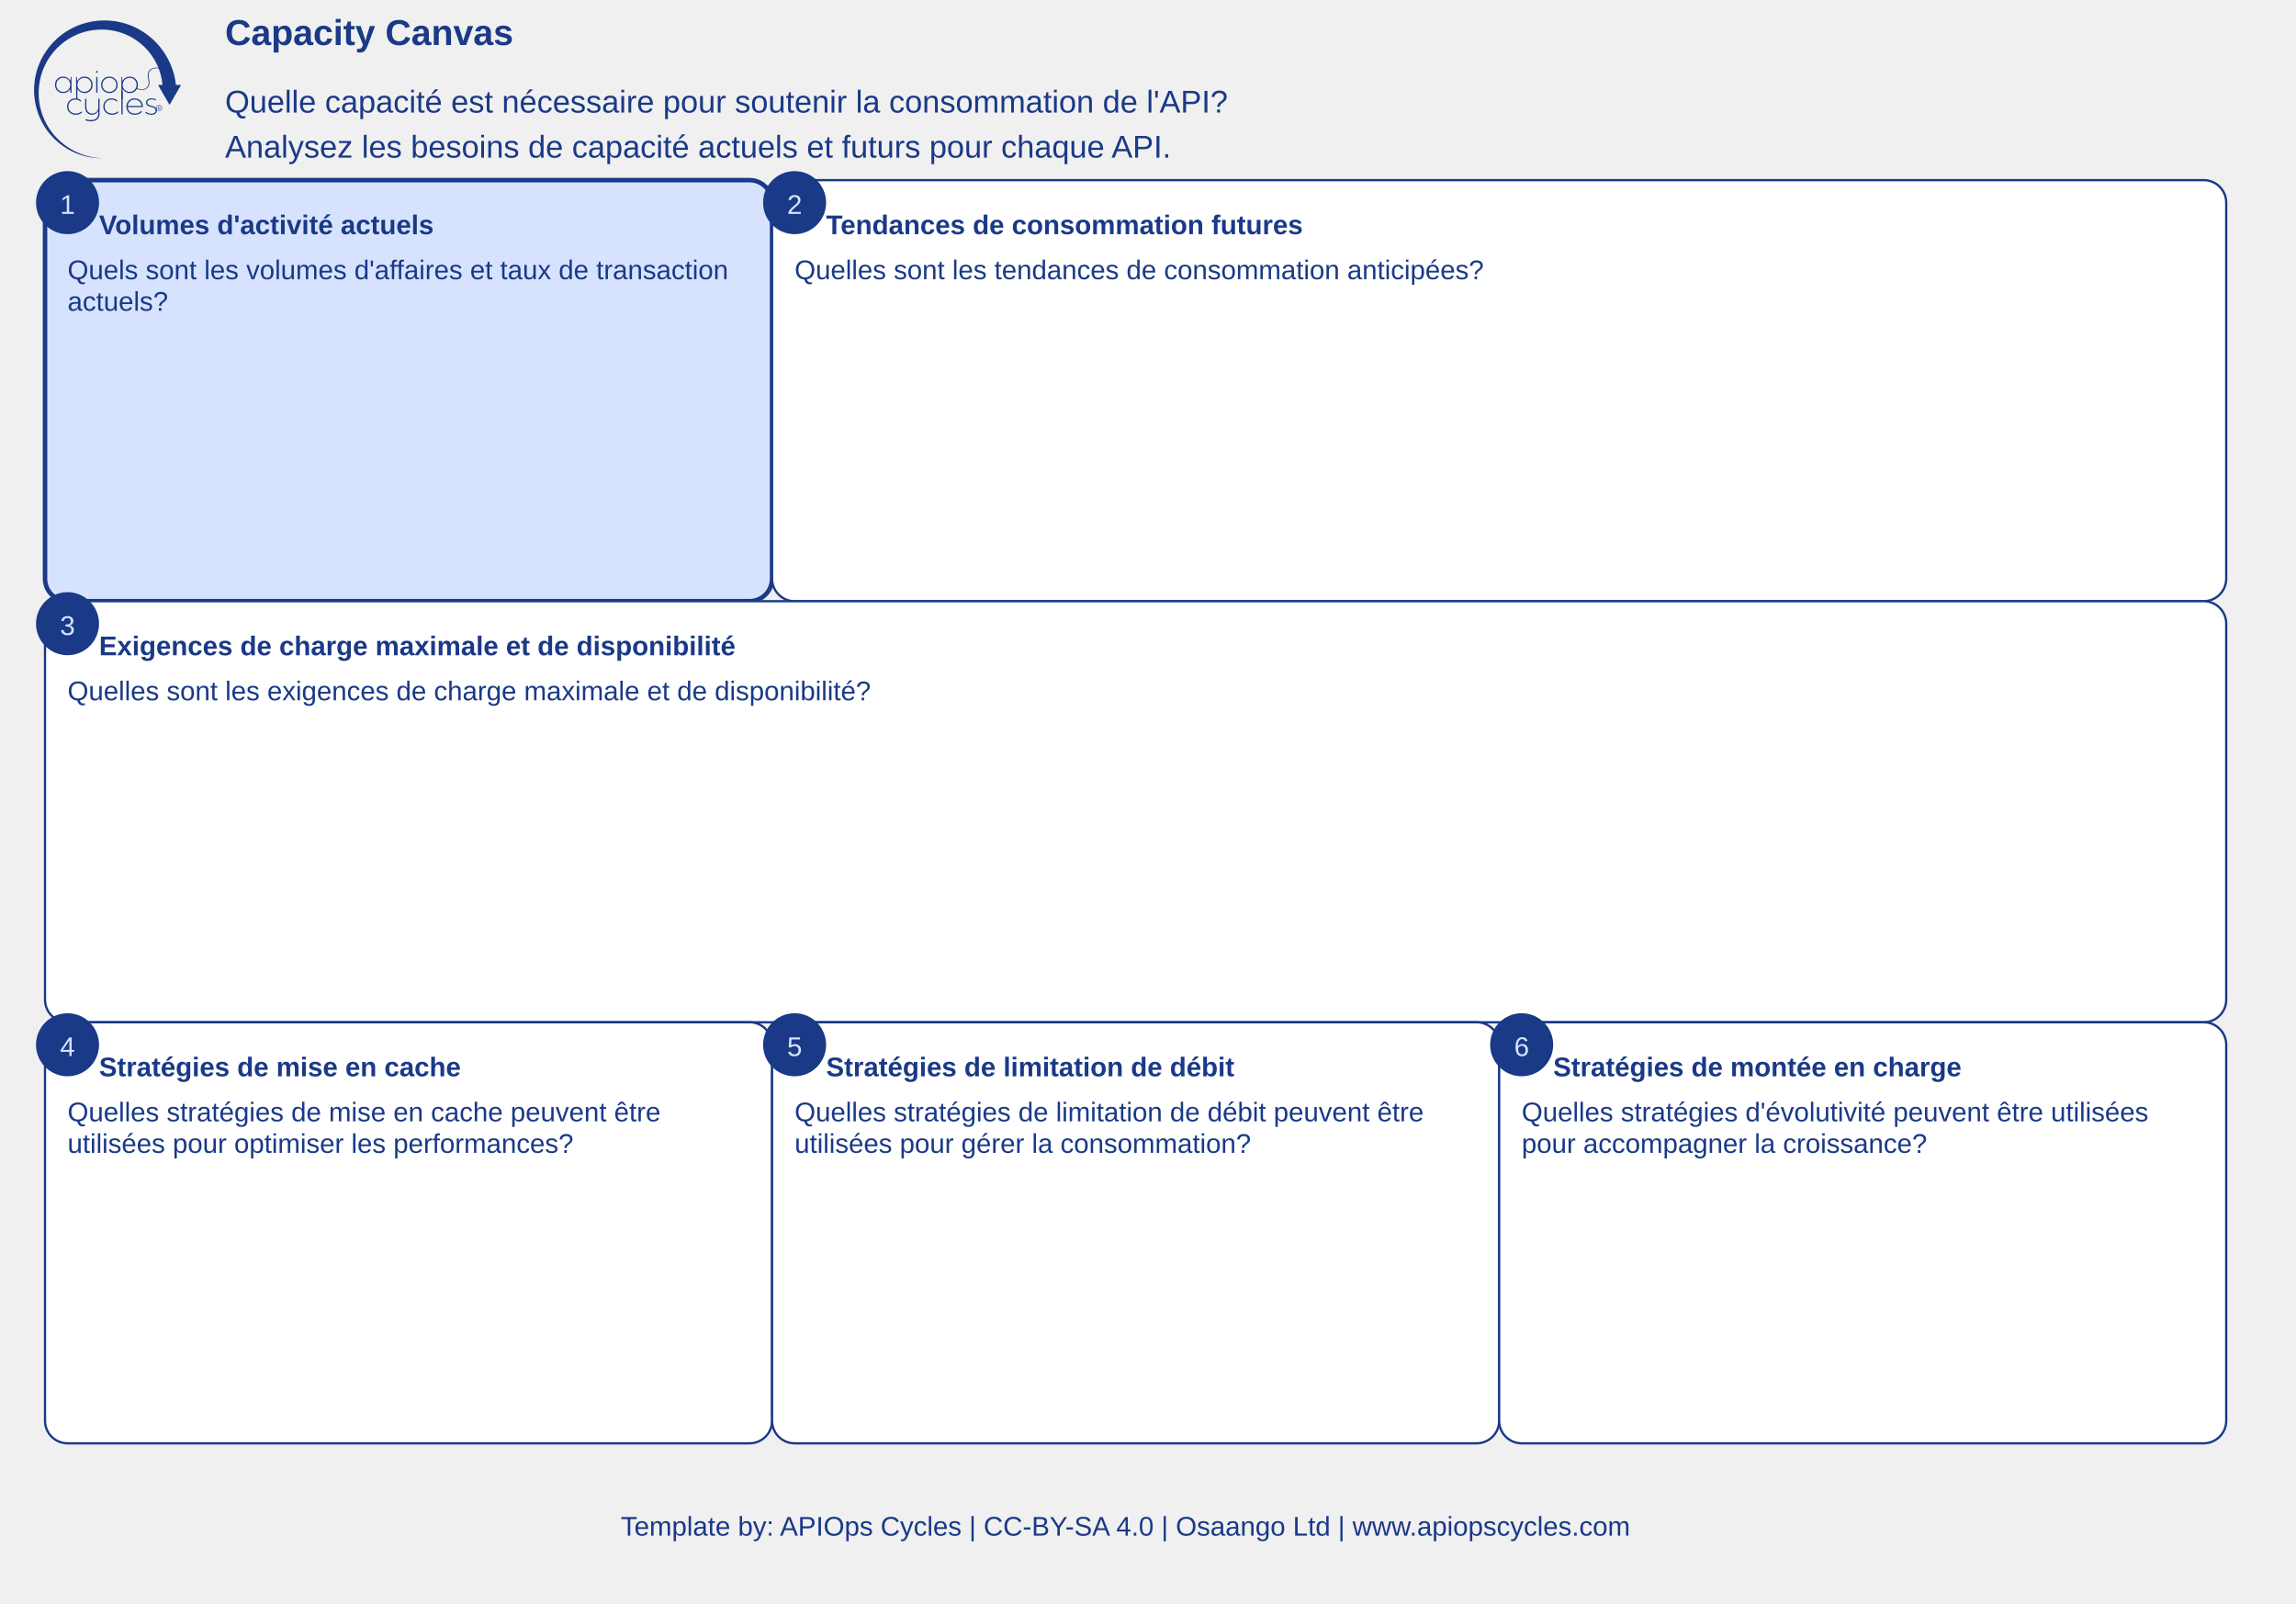
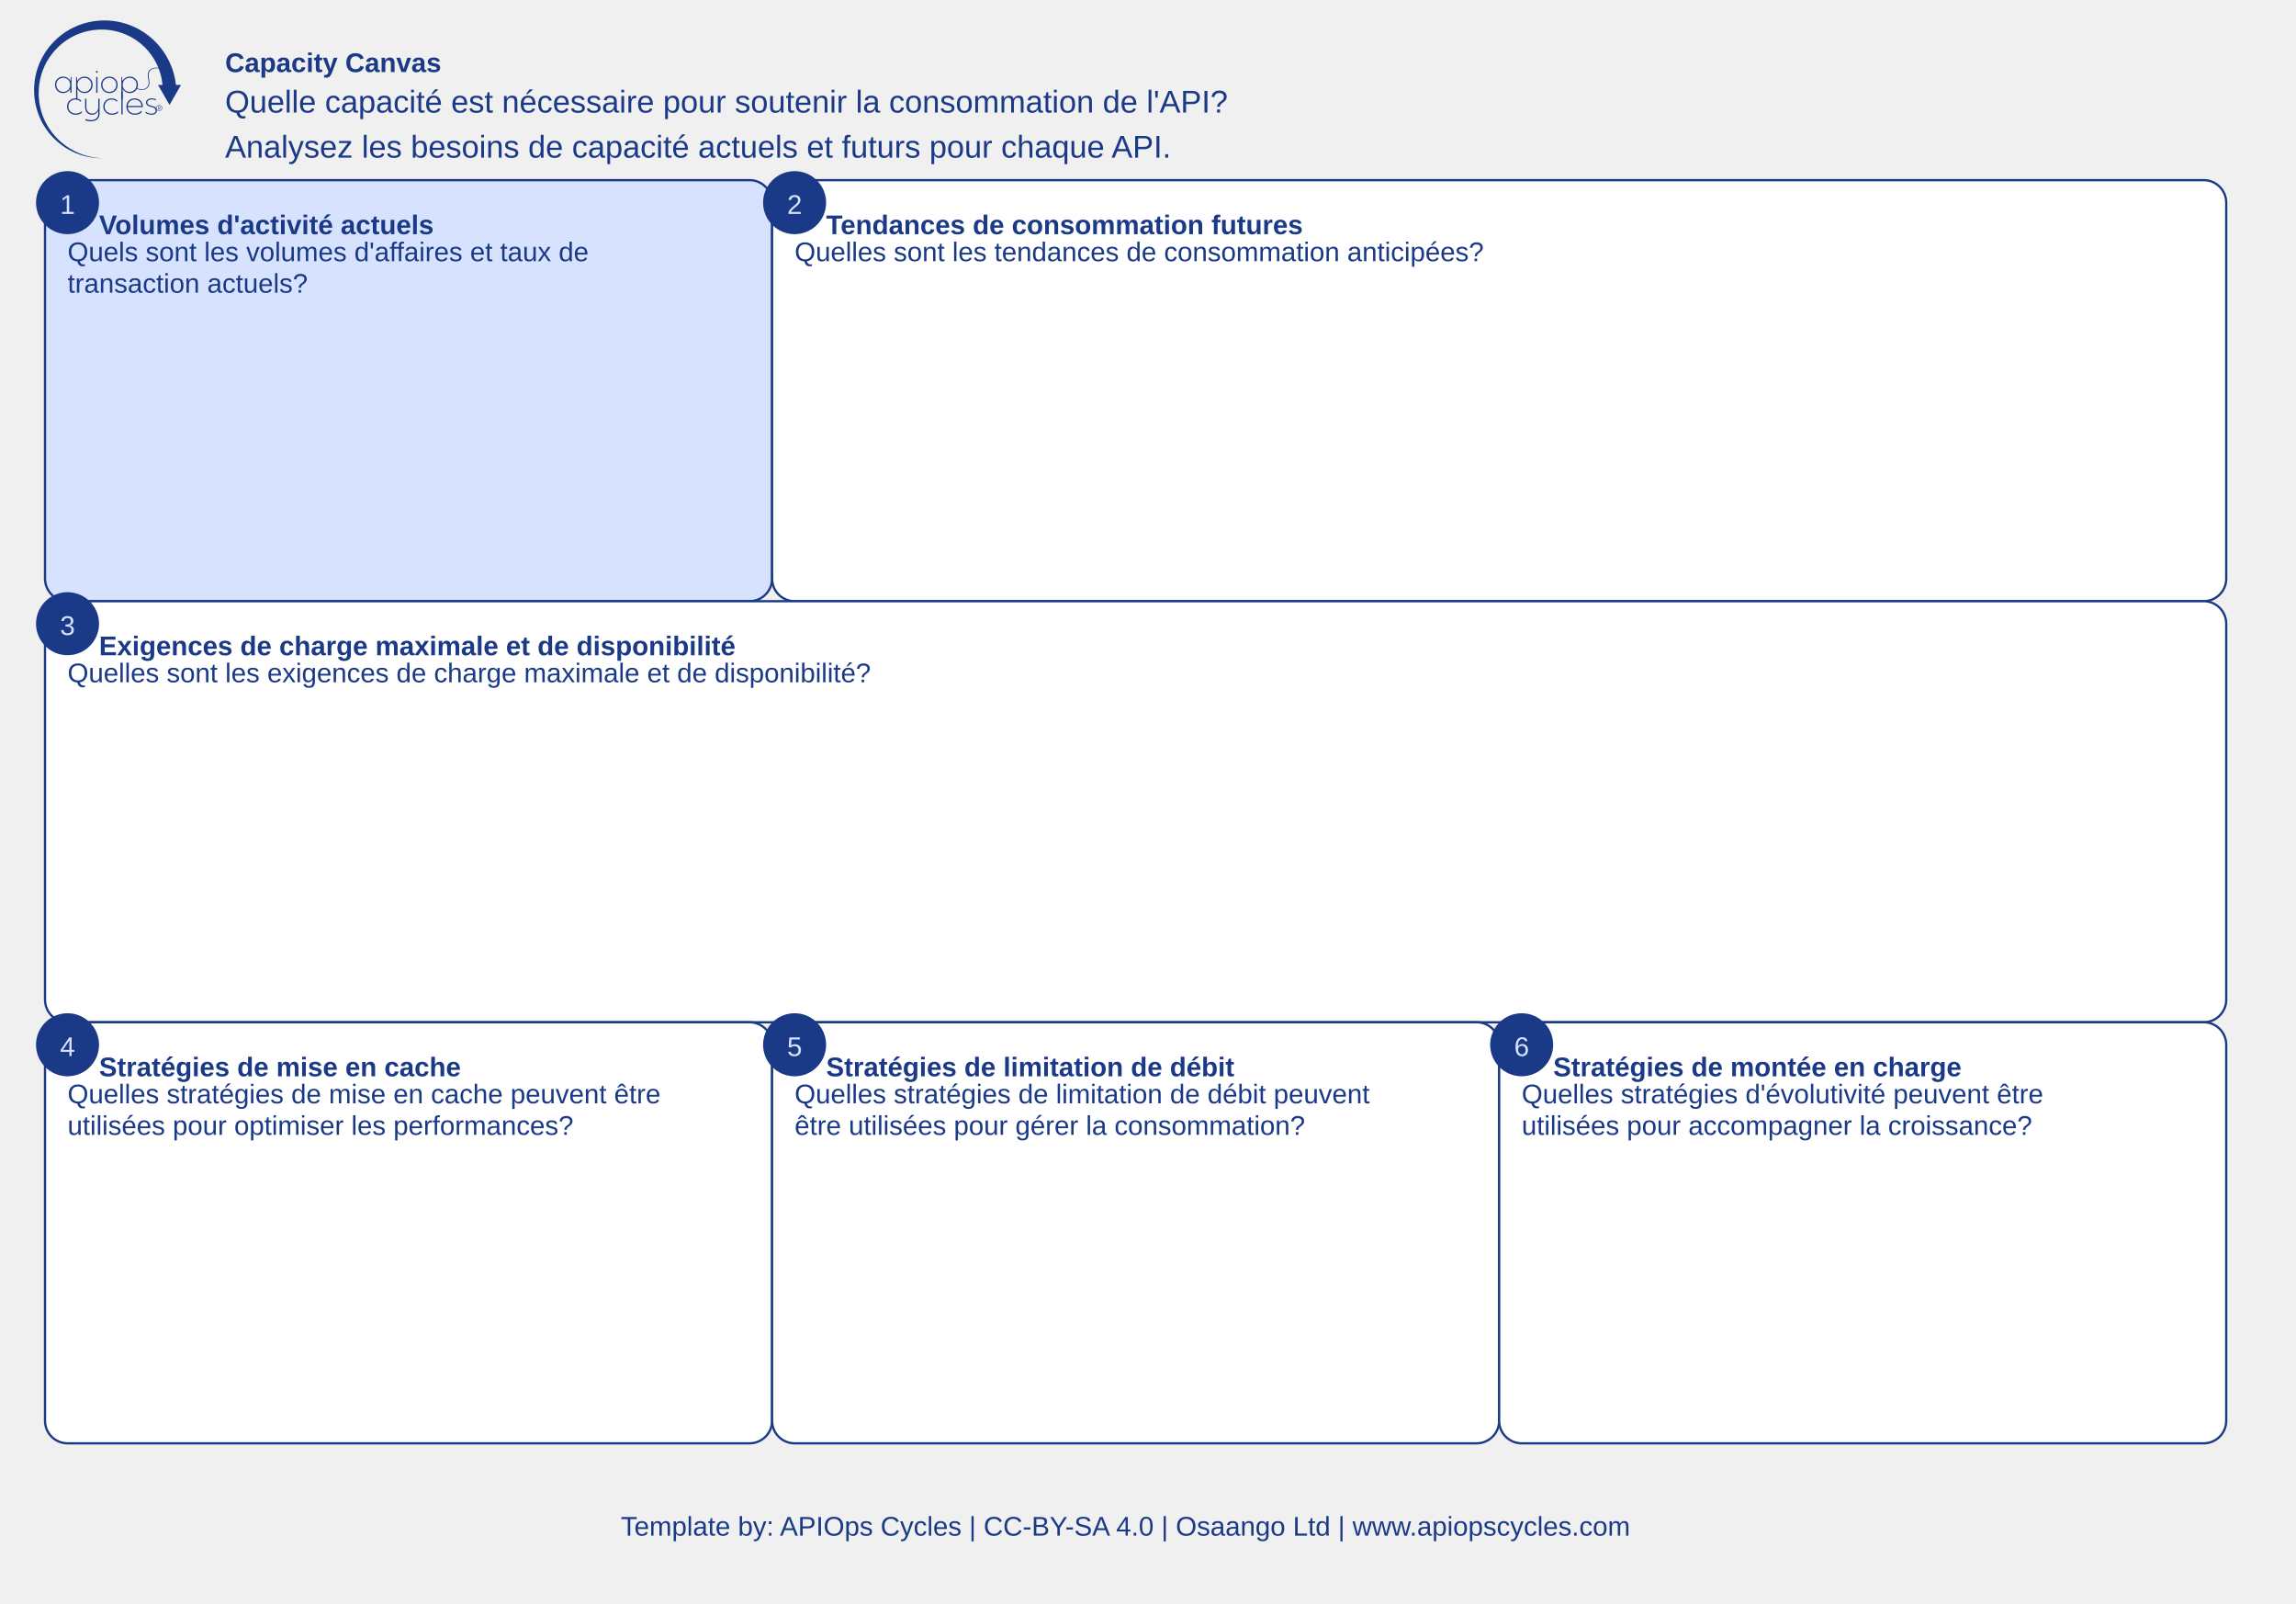
- <svg xmlns="http://www.w3.org/2000/svg" width="1020" height="712" style="background-color: rgb(245, 245, 255);">
-   <text x="100" y="20" text-anchor="start" font-family="Arial, sans-serif" font-size="16px" font-weight="bold" fill="#1a3987">Capacity Canvas</text>
-   <text x="100" y="50" text-anchor="start" font-family="Arial, sans-serif" font-size="14px" fill="#1a3987">Quelle capacité est nécessaire pour soutenir la consommation de l'API?</text>
-   <text x="100" y="70" text-anchor="start" font-family="Arial, sans-serif" font-size="14px" fill="#1a3987">Analysez les besoins de capacité actuels et futurs pour chaque API.</text>
-   <text x="500" y="682" text-anchor="middle" font-family="Arial, sans-serif" font-size="12" fill="#1a3987">Template by: APIOps Cycles | CC-BY-SA 4.0 | Osaango Ltd | <a href="http://www.apiopscycles.com" target="_blank">www.apiopscycles.com</a>
-   </text>
-   <rect x="20" y="80" width="323" height="187" fill="#ffffff" stroke="#1a3987" rx="10" ry="10" stroke-width="1" />
-   <rect x="20" y="80" width="323" height="187" fill="#d7e3fe" stroke="#1a3987" rx="10" ry="10" stroke-width="2" />
-   <circle cx="30" cy="90" r="14" fill="#1a3987" />
-   <text x="30" y="95" text-anchor="middle" font-family="Arial, sans-serif" font-size="12px" fill="#d7e3fe">1</text>
-   <text x="44" y="104" font-family="Arial, sans-serif" font-size="12px" font-weight="bold" fill="#1a3987">Volumes d'activité actuels</text>
-   <g />
-   <text x="30" y="124" font-family="Arial, sans-serif" font-size="12px" fill="#1a3987">Quels sont les volumes d'affaires et taux de transaction </text>
-   <text x="30" y="138" font-family="Arial, sans-serif" font-size="12px" fill="#1a3987">actuels? </text>
-   <rect x="343" y="80" width="646" height="187" fill="#ffffff" stroke="#1a3987" rx="10" ry="10" stroke-width="1" />
-   <circle cx="353" cy="90" r="14" fill="#1a3987" />
-   <text x="353" y="95" text-anchor="middle" font-family="Arial, sans-serif" font-size="12px" fill="#d7e3fe">2</text>
-   <text x="367" y="104" font-family="Arial, sans-serif" font-size="12px" font-weight="bold" fill="#1a3987">Tendances de consommation futures</text>
-   <g />
-   <text x="353" y="124" font-family="Arial, sans-serif" font-size="12px" fill="#1a3987">Quelles sont les tendances de consommation anticipées? </text>
-   <rect x="20" y="267" width="969" height="187" fill="#ffffff" stroke="#1a3987" rx="10" ry="10" stroke-width="1" />
-   <circle cx="30" cy="277" r="14" fill="#1a3987" />
-   <text x="30" y="282" text-anchor="middle" font-family="Arial, sans-serif" font-size="12px" fill="#d7e3fe">3</text>
-   <text x="44" y="291" font-family="Arial, sans-serif" font-size="12px" font-weight="bold" fill="#1a3987">Exigences de charge maximale et de disponibilité</text>
-   <g />
-   <text x="30" y="311" font-family="Arial, sans-serif" font-size="12px" fill="#1a3987">Quelles sont les exigences de charge maximale et de disponibilité? </text>
-   <rect x="20" y="454" width="323" height="187" fill="#ffffff" stroke="#1a3987" rx="10" ry="10" stroke-width="1" />
-   <circle cx="30" cy="464" r="14" fill="#1a3987" />
-   <text x="30" y="469" text-anchor="middle" font-family="Arial, sans-serif" font-size="12px" fill="#d7e3fe">4</text>
-   <text x="44" y="478" font-family="Arial, sans-serif" font-size="12px" font-weight="bold" fill="#1a3987">Stratégies de mise en cache</text>
-   <g />
-   <text x="30" y="498" font-family="Arial, sans-serif" font-size="12px" fill="#1a3987">Quelles stratégies de mise en cache peuvent être </text>
-   <text x="30" y="512" font-family="Arial, sans-serif" font-size="12px" fill="#1a3987">utilisées pour optimiser les performances? </text>
-   <rect x="343" y="454" width="323" height="187" fill="#ffffff" stroke="#1a3987" rx="10" ry="10" stroke-width="1" />
-   <circle cx="353" cy="464" r="14" fill="#1a3987" />
-   <text x="353" y="469" text-anchor="middle" font-family="Arial, sans-serif" font-size="12px" fill="#d7e3fe">5</text>
-   <text x="367" y="478" font-family="Arial, sans-serif" font-size="12px" font-weight="bold" fill="#1a3987">Stratégies de limitation de débit</text>
-   <g />
-   <text x="353" y="498" font-family="Arial, sans-serif" font-size="12px" fill="#1a3987">Quelles stratégies de limitation de débit peuvent être </text>
-   <text x="353" y="512" font-family="Arial, sans-serif" font-size="12px" fill="#1a3987">utilisées pour gérer la consommation? </text>
-   <rect x="666" y="454" width="323" height="187" fill="#ffffff" stroke="#1a3987" rx="10" ry="10" stroke-width="1" />
-   <circle cx="676" cy="464" r="14" fill="#1a3987" />
-   <text x="676" y="469" text-anchor="middle" font-family="Arial, sans-serif" font-size="12px" fill="#d7e3fe">6</text>
-   <text x="690" y="478" font-family="Arial, sans-serif" font-size="12px" font-weight="bold" fill="#1a3987">Stratégies de montée en charge</text>
-   <g />
-   <text x="676" y="498" font-family="Arial, sans-serif" font-size="12px" fill="#1a3987">Quelles stratégies d'évolutivité peuvent être utilisées </text>
-   <text x="676" y="512" font-family="Arial, sans-serif" font-size="12px" fill="#1a3987">pour accompagner la croissance? </text>
+ <svg xmlns="http://www.w3.org/2000/svg" width="1020" height="712" font-family="Arial, sans-serif" font-size="12" style="background-color: #f5f5ff">
  <defs>
    <filter id="shadow">
      <feDropShadow dx="3" dy="3" stdDeviation="2" flood-color="rgba(0, 0, 0, 0.2)" />
    </filter>
  </defs>
-   <g transform="translate(10, 5) scale(0.1, 0.1)">
+   <g transform="translate(10, 5) scale(0.1,0.1)">
    <svg width="756" zoomAndPan="magnify" viewBox="0 0 567 567" height="756" preserveAspectRatio="xMidYMid meet" version="1.0" id="svg47">
      <defs id="defs5">
        <g id="g1" />
        <clipPath id="ecfbc6fc50">
          <path d="M 0.5 0 L 566.5 0 L 566.5 566 L 0.5 566 Z M 0.5 0 " clip-rule="nonzero" id="path1" />
        </clipPath>
        <clipPath id="4ee1efe14e">
          <path d="M 38 30 L 528.191 30 L 528.191 490 L 38 490 Z M 38 30 " clip-rule="nonzero" id="path2" />
        </clipPath>
        <clipPath id="631ef147b9">
          <path d="M 380 187 L 464 187 L 464 283 L 380 283 Z M 380 187 " clip-rule="nonzero" id="path3" />
        </clipPath>
        <clipPath id="dc9e064c61">
          <path d="M 463.609 187.988 L 458.23 287.418 L 379.734 283.168 L 385.113 183.742 Z M 463.609 187.988 " clip-rule="nonzero" id="path4" />
        </clipPath>
        <clipPath id="06f743e2a4">
          <path d="M 379.477 282.957 L 384.855 183.527 L 463.352 187.773 L 457.973 287.203 Z M 379.477 282.957 " clip-rule="nonzero" id="path5" />
        </clipPath>
      </defs>
      <g clip-path="url(#4ee1efe14e)" id="g8" style="fill:#1a3987;fill-opacity:1">
        <path fill="#ffffff" d="M 116.617 434.637 C 158.09 470.828 212.988 490.789 267.996 489.473 C 191.457 488.059 119.762 445.711 81.969 379.109 C 39.125 305.152 45.559 208.793 98.371 141.828 C 178.516 39.051 332.074 32.734 418.133 131.543 C 443.988 161.492 460.848 199.008 465.605 238.27 C 465.902 240.664 466.145 243.062 466.34 245.465 L 451.488 245.465 L 489.855 311.918 L 528.223 245.465 L 511.156 245.465 C 510.668 240.906 510.059 236.363 509.301 231.844 C 499.641 173.074 467.293 118.582 420.492 81.809 C 314.559 -1.688 159.801 18.852 81.219 129.086 C 13.043 224.371 27.914 357.969 116.617 434.637 " fill-opacity="1" fill-rule="nonzero" id="path8" style="fill:#1a3987;fill-opacity:1" />
      </g>
      <g fill="#ffffff" fill-opacity="1" id="g11" style="fill:#1a3987;fill-opacity:1">
        <g transform="translate(143.5886, 343.5815)" id="g10" style="fill:#1a3987;fill-opacity:1">
          <g id="g9" style="fill:#1a3987;fill-opacity:1">
            <path d="M 34.234 1.172 C 28.742 1.172 23.773 0.016 19.328 -2.297 C 14.879 -4.617 11.363 -7.844 8.781 -11.969 C 6.195 -16.094 4.906 -20.832 4.906 -26.188 C 4.906 -31.551 6.129 -36.273 8.578 -40.359 C 11.035 -44.453 14.32 -47.66 18.438 -49.984 C 22.562 -52.305 27.176 -53.469 32.281 -53.469 C 36.207 -53.469 39.938 -52.781 43.469 -51.406 C 47 -50.031 49.973 -47.938 52.391 -45.125 L 49.547 -42.391 C 47.516 -44.672 45.039 -46.43 42.125 -47.672 C 39.219 -48.922 35.938 -49.547 32.281 -49.547 C 28.031 -49.547 24.141 -48.562 20.609 -46.594 C 17.078 -44.633 14.281 -41.906 12.219 -38.406 C 10.156 -34.906 9.125 -30.832 9.125 -26.188 C 9.125 -21.613 10.234 -17.562 12.453 -14.031 C 14.68 -10.5 17.691 -7.734 21.484 -5.734 C 25.273 -3.742 29.523 -2.75 34.234 -2.75 C 38.098 -2.75 41.629 -3.453 44.828 -4.859 C 48.035 -6.266 51.176 -8.113 54.25 -10.406 L 54.25 -5.594 C 51.438 -3.438 48.363 -1.77 45.031 -0.594 C 41.695 0.582 38.098 1.172 34.234 1.172 Z M 34.234 1.172 " id="path9" style="fill:#1a3987;fill-opacity:1" />
          </g>
        </g>
      </g>
      <g fill="#ffffff" fill-opacity="1" id="g14" style="fill:#1a3987;fill-opacity:1">
        <g transform="translate(200.9774, 343.5815)" id="g13" style="fill:#1a3987;fill-opacity:1">
          <g id="g12" style="fill:#1a3987;fill-opacity:1">
            <path d="M 26.688 23.156 C 24.988 23.156 23.039 22.988 20.844 22.656 C 18.656 22.332 16.461 21.91 14.266 21.391 C 12.078 20.867 10.102 20.312 8.344 19.719 L 9.422 15.594 C 11.973 16.582 14.848 17.398 18.047 18.047 C 21.254 18.703 24.164 19.031 26.781 19.031 C 31.289 19.031 35.41 18.312 39.141 16.875 C 42.867 15.438 45.859 13.113 48.109 9.906 C 50.367 6.707 51.5 2.52 51.5 -2.656 L 51.5 -11.281 L 51.016 -11.281 C 49.055 -7.488 46.273 -4.461 42.672 -2.203 C 39.078 0.047 35.086 1.172 30.703 1.172 C 26.191 1.172 22.203 0.16 18.734 -1.859 C 15.273 -3.891 12.562 -6.77 10.594 -10.5 C 8.633 -14.227 7.656 -18.645 7.656 -23.75 L 7.656 -52.391 L 11.875 -52.391 L 11.875 -23.844 C 11.875 -19.52 12.723 -15.789 14.422 -12.656 C 16.117 -9.52 18.473 -7.098 21.484 -5.391 C 24.492 -3.691 27.895 -2.844 31.688 -2.844 C 35.352 -2.844 38.688 -3.738 41.688 -5.531 C 44.695 -7.332 47.082 -9.801 48.844 -12.938 C 50.613 -16.082 51.5 -19.719 51.5 -23.844 L 51.5 -52.391 L 55.719 -52.391 L 55.719 -2.656 C 55.719 3.301 54.395 8.191 51.75 12.016 C 49.102 15.848 45.586 18.66 41.203 20.453 C 36.816 22.254 31.977 23.156 26.688 23.156 Z M 26.688 23.156 " id="path11" style="fill:#1a3987;fill-opacity:1" />
          </g>
        </g>
      </g>
      <g fill="#ffffff" fill-opacity="1" id="g17" style="fill:#1a3987;fill-opacity:1">
        <g transform="translate(264.3502, 343.5815)" id="g16" style="fill:#1a3987;fill-opacity:1">
          <g id="g15" style="fill:#1a3987;fill-opacity:1">
            <path d="M 34.234 1.172 C 28.742 1.172 23.773 0.016 19.328 -2.297 C 14.879 -4.617 11.363 -7.844 8.781 -11.969 C 6.195 -16.094 4.906 -20.832 4.906 -26.188 C 4.906 -31.551 6.129 -36.273 8.578 -40.359 C 11.035 -44.453 14.32 -47.66 18.438 -49.984 C 22.562 -52.305 27.176 -53.469 32.281 -53.469 C 36.207 -53.469 39.938 -52.781 43.469 -51.406 C 47 -50.031 49.973 -47.938 52.391 -45.125 L 49.547 -42.391 C 47.516 -44.672 45.039 -46.43 42.125 -47.672 C 39.219 -48.922 35.938 -49.547 32.281 -49.547 C 28.031 -49.547 24.141 -48.562 20.609 -46.594 C 17.078 -44.633 14.281 -41.906 12.219 -38.406 C 10.156 -34.906 9.125 -30.832 9.125 -26.188 C 9.125 -21.613 10.234 -17.562 12.453 -14.031 C 14.68 -10.5 17.691 -7.734 21.484 -5.734 C 25.273 -3.742 29.523 -2.75 34.234 -2.75 C 38.098 -2.75 41.629 -3.453 44.828 -4.859 C 48.035 -6.266 51.176 -8.113 54.25 -10.406 L 54.25 -5.594 C 51.438 -3.438 48.363 -1.77 45.031 -0.594 C 41.695 0.582 38.098 1.172 34.234 1.172 Z M 34.234 1.172 " id="path14" style="fill:#1a3987;fill-opacity:1" />
          </g>
        </g>
      </g>
      <g fill="#ffffff" fill-opacity="1" id="g20" style="fill:#1a3987;fill-opacity:1">
        <g transform="translate(321.739, 343.5815)" id="g19" style="fill:#1a3987;fill-opacity:1">
          <g id="g18" style="fill:#1a3987;fill-opacity:1">
            <path d="M 7.656 0 L 7.656 -76.422 L 11.875 -76.422 L 11.875 0 Z M 7.656 0 " id="path17" style="fill:#1a3987;fill-opacity:1" />
          </g>
        </g>
      </g>
      <g fill="#ffffff" fill-opacity="1" id="g23" style="fill:#1a3987;fill-opacity:1">
        <g transform="translate(341.261, 343.5815)" id="g22" style="fill:#1a3987;fill-opacity:1">
          <g id="g21" style="fill:#1a3987;fill-opacity:1">
            <path d="M 33.266 1.172 C 27.566 1.172 22.594 0.016 18.344 -2.297 C 14.094 -4.617 10.789 -7.844 8.438 -11.969 C 6.082 -16.094 4.906 -20.832 4.906 -26.188 C 4.906 -31.551 6.129 -36.273 8.578 -40.359 C 11.035 -44.453 14.32 -47.66 18.438 -49.984 C 22.562 -52.305 27.176 -53.469 32.281 -53.469 C 37.383 -53.469 42.008 -52.305 46.156 -49.984 C 50.312 -47.66 53.598 -44.453 56.016 -40.359 C 58.441 -36.273 59.656 -31.551 59.656 -26.188 L 59.656 -24.328 L 9.219 -24.328 C 9.477 -20.078 10.641 -16.316 12.703 -13.047 C 14.766 -9.773 17.547 -7.238 21.047 -5.438 C 24.547 -3.645 28.617 -2.75 33.266 -2.75 C 37.316 -2.75 41.172 -3.5 44.828 -5 C 48.492 -6.508 51.602 -8.766 54.156 -11.766 L 56.906 -8.531 C 53.895 -5.133 50.328 -2.664 46.203 -1.125 C 42.086 0.406 37.773 1.172 33.266 1.172 Z M 9.219 -28.156 L 55.328 -28.156 C 55.066 -32.406 53.875 -36.133 51.75 -39.344 C 49.625 -42.551 46.875 -45.051 43.5 -46.844 C 40.133 -48.645 36.395 -49.547 32.281 -49.547 C 28.219 -49.547 24.504 -48.645 21.141 -46.844 C 17.773 -45.051 15.031 -42.551 12.906 -39.344 C 10.781 -36.133 9.551 -32.406 9.219 -28.156 Z M 9.219 -28.156 " id="path20" style="fill:#1a3987;fill-opacity:1" />
          </g>
        </g>
      </g>
      <g fill="#ffffff" fill-opacity="1" id="g26" style="fill:#1a3987;fill-opacity:1">
        <g transform="translate(405.8111, 343.5815)" id="g25" style="fill:#1a3987;fill-opacity:1">
          <g id="g24" style="fill:#1a3987;fill-opacity:1">
            <path d="M 24.328 1.172 C 20.211 1.172 16.367 0.52 12.797 -0.781 C 9.234 -2.094 6.145 -3.695 3.531 -5.594 L 5.203 -9.031 C 7.492 -7.195 10.27 -5.641 13.531 -4.359 C 16.801 -3.086 20.336 -2.453 24.141 -2.453 C 28.316 -2.453 31.613 -3.383 34.031 -5.25 C 36.457 -7.113 37.672 -9.516 37.672 -12.453 C 37.672 -15.535 36.656 -18.07 34.625 -20.062 C 32.602 -22.062 28.711 -23.648 22.953 -24.828 C 16.68 -26.129 12.234 -28.07 9.609 -30.656 C 6.992 -33.238 5.688 -36.426 5.688 -40.219 C 5.688 -42.645 6.453 -44.852 7.984 -46.844 C 9.523 -48.844 11.672 -50.445 14.422 -51.656 C 17.172 -52.863 20.375 -53.469 24.031 -53.469 C 27.102 -53.469 29.832 -53.207 32.219 -52.688 C 34.613 -52.164 36.859 -51.508 38.953 -50.719 L 38.953 -46.797 C 36.984 -47.648 34.77 -48.367 32.312 -48.953 C 29.863 -49.547 27.07 -49.844 23.938 -49.844 C 19.75 -49.844 16.363 -48.895 13.781 -47 C 11.195 -45.102 9.906 -42.844 9.906 -40.219 C 9.906 -38.457 10.312 -36.836 11.125 -35.359 C 11.945 -33.891 13.406 -32.582 15.5 -31.438 C 17.594 -30.301 20.602 -29.305 24.531 -28.453 C 30.938 -27.078 35.43 -25.098 38.016 -22.516 C 40.598 -19.93 41.891 -16.613 41.891 -12.562 C 41.891 -8.633 40.301 -5.363 37.125 -2.75 C 33.957 -0.133 29.691 1.172 24.328 1.172 Z M 24.328 1.172 " id="path23" style="fill:#1a3987;fill-opacity:1" />
          </g>
        </g>
      </g>
      <g fill="#ffffff" fill-opacity="1" id="g29" style="fill:#1a3987;fill-opacity:1">
        <g transform="translate(103.1736,271.3029)" id="g28" style="fill:#1a3987;fill-opacity:1">
          <g id="g27" style="fill:#1a3987;fill-opacity:1">
            <path d="m 31.969,1.188 c -4.98,0 -9.508,-1.164 -13.578,-3.484 -4.062,-2.332 -7.293,-5.566 -9.688,-9.703 -2.398,-4.133 -3.594,-8.891 -3.594,-14.266 0,-5.375 1.195,-10.109 3.594,-14.203 2.395,-4.102 5.625,-7.316 9.688,-9.641 4.07,-2.332 8.598,-3.5 13.578,-3.5 5.188,0 9.875,1.262 14.062,3.781 4.195,2.523 7.414,5.98 9.656,10.375 h 0.578 L 57.844,-52.531 h 2.266 V 0 H 55.875 V -12.297 H 55.281 C 52.988,-8.098 49.789,-4.801 45.688,-2.406 41.594,-0.008 37.02,1.188 31.969,1.188 Z M 32.562,-2.75 c 4.332,0 8.25,-1 11.75,-3 3.508,-2 6.297,-4.77 8.359,-8.312 2.07,-3.539 3.109,-7.609 3.109,-12.203 0,-4.656 -1.039,-8.738 -3.109,-12.25 -2.062,-3.508 -4.852,-6.242 -8.359,-8.203 -3.5,-1.969 -7.418,-2.953 -11.75,-2.953 -4.262,0 -8.148,0.984 -11.656,2.953 -3.512,1.961 -6.32,4.695 -8.422,8.203 -2.094,3.512 -3.141,7.594 -3.141,12.25 0,4.594 1.031,8.664 3.094,12.203 2.07,3.543 4.879,6.312 8.422,8.312 3.539,2 7.441,3 11.703,3 z m 0,0" id="path26" style="fill:#1a3987;fill-opacity:1" />
          </g>
        </g>
      </g>
      <g fill="#ffffff" fill-opacity="1" id="g32" style="fill:#1a3987;fill-opacity:1">
        <g transform="translate(170.9521,271.3029)" id="g31" style="fill:#1a3987;fill-opacity:1">
          <g id="g30" style="fill:#1a3987;fill-opacity:1">
            <path d="M 7.672,21.734 V -52.531 H 9.938 l 1.578,13.078 H 12 c 2.289,-4.395 5.535,-7.852 9.734,-10.375 4.195,-2.52 8.891,-3.781 14.078,-3.781 4.977,0 9.5,1.168 13.562,3.5 4.07,2.324 7.305,5.539 9.703,9.641 2.395,4.094 3.594,8.828 3.594,14.203 0,5.375 -1.199,10.133 -3.594,14.266 C 56.68,-7.863 53.445,-4.629 49.375,-2.297 45.312,0.023 40.789,1.188 35.812,1.188 30.82,1.188 26.258,-0.008 22.125,-2.406 18,-4.801 14.789,-8.066 12.5,-12.203 h -0.594 v 33.938 z M 35.219,-2.75 c 4.258,0 8.145,-1 11.656,-3 3.508,-2 6.297,-4.77 8.359,-8.312 2.07,-3.539 3.109,-7.609 3.109,-12.203 0,-4.656 -1.039,-8.738 -3.109,-12.25 -2.062,-3.508 -4.852,-6.242 -8.359,-8.203 -3.512,-1.969 -7.398,-2.953 -11.656,-2.953 -4.262,0 -8.164,0.984 -11.703,2.953 -3.543,1.961 -6.352,4.695 -8.422,8.203 -2.062,3.512 -3.094,7.594 -3.094,12.25 0,4.594 1.031,8.664 3.094,12.203 2.07,3.543 4.879,6.312 8.422,8.312 3.539,2 7.441,3 11.703,3 z m 0,0" id="path29" style="fill:#1a3987;fill-opacity:1" />
          </g>
        </g>
      </g>
      <g fill="#ffffff" fill-opacity="1" id="g35" style="fill:#1a3987;fill-opacity:1">
        <g transform="translate(238.2387, 271.3029)" id="g34" style="fill:#1a3987;fill-opacity:1">
          <g id="g33" style="fill:#1a3987;fill-opacity:1">
            <path d="M 9.438 -66.406 C 8.594 -66.406 7.859 -66.711 7.234 -67.328 C 6.609 -67.953 6.297 -68.691 6.297 -69.547 C 6.297 -70.398 6.609 -71.117 7.234 -71.703 C 7.859 -72.297 8.594 -72.594 9.438 -72.594 C 10.289 -72.594 11.016 -72.297 11.609 -71.703 C 12.203 -71.117 12.5 -70.398 12.5 -69.547 C 12.5 -68.691 12.203 -67.953 11.609 -67.328 C 11.016 -66.711 10.289 -66.406 9.438 -66.406 Z M 7.281 0 L 7.281 -52.531 L 11.609 -52.531 L 11.609 0 Z M 7.281 0 " id="path32" style="fill:#1a3987;fill-opacity:1" />
          </g>
        </g>
      </g>
      <g fill="#ffffff" fill-opacity="1" id="g38" style="fill:#1a3987;fill-opacity:1">
        <g transform="translate(257.0278,271.3029)" id="g37" style="fill:#1a3987;fill-opacity:1">
          <g id="g36" style="fill:#1a3987;fill-opacity:1">
            <path d="m 32.359,1.188 c -5.117,0 -9.742,-1.164 -13.875,-3.484 -4.125,-2.332 -7.418,-5.566 -9.875,-9.703 -2.461,-4.133 -3.688,-8.891 -3.688,-14.266 0,-5.375 1.227,-10.109 3.688,-14.203 2.457,-4.102 5.75,-7.316 9.875,-9.641 4.133,-2.332 8.758,-3.5 13.875,-3.5 5.113,0 9.738,1.168 13.875,3.5 4.133,2.324 7.43,5.539 9.891,9.641 2.457,4.094 3.688,8.828 3.688,14.203 0,5.375 -1.23,10.133 -3.688,14.266 -2.461,4.137 -5.758,7.371 -9.891,9.703 -4.137,2.32 -8.762,3.484 -13.875,3.484 z m 0,-3.938 c 4.332,0 8.254,-1 11.766,-3 3.508,-2 6.297,-4.77 8.359,-8.312 2.062,-3.539 3.094,-7.609 3.094,-12.203 0,-4.656 -1.031,-8.738 -3.094,-12.25 -2.062,-3.508 -4.852,-6.242 -8.359,-8.203 -3.512,-1.969 -7.434,-2.953 -11.766,-2.953 -4.262,0 -8.164,0.984 -11.703,2.953 -3.543,1.961 -6.344,4.695 -8.406,8.203 -2.062,3.512 -3.094,7.594 -3.094,12.25 0,4.594 1.031,8.664 3.094,12.203 2.062,3.543 4.863,6.312 8.406,8.312 3.539,2 7.441,3 11.703,3 z m 0,0" id="path35" style="fill:#1a3987;fill-opacity:1" />
          </g>
        </g>
      </g>
      <g fill="#ffffff" fill-opacity="1" id="g41" style="fill:#1a3987;fill-opacity:1">
        <g transform="translate(321.7568,271.3029)" id="g40" style="fill:#1a3987;fill-opacity:1">
          <g id="g39" style="fill:#1a3987;fill-opacity:1">
            <path d="M 7.672,21.734 V -52.531 H 9.938 l 1.578,13.078 H 12 c 2.289,-4.395 5.535,-7.852 9.734,-10.375 4.195,-2.52 8.891,-3.781 14.078,-3.781 4.977,0 9.5,1.168 13.562,3.5 4.07,2.324 7.305,5.539 9.703,9.641 2.395,4.094 3.594,8.828 3.594,14.203 0,5.375 -1.199,10.133 -3.594,14.266 C 56.68,-7.863 53.445,-4.629 49.375,-2.297 45.312,0.023 40.789,1.188 35.812,1.188 30.82,1.188 26.258,-0.008 22.125,-2.406 18,-4.801 14.789,-8.066 12.5,-12.203 h -0.594 v 33.938 z M 35.219,-2.75 c 4.258,0 8.145,-1 11.656,-3 3.508,-2 6.297,-4.77 8.359,-8.312 2.07,-3.539 3.109,-7.609 3.109,-12.203 0,-4.656 -1.039,-8.738 -3.109,-12.25 -2.062,-3.508 -4.852,-6.242 -8.359,-8.203 -3.512,-1.969 -7.398,-2.953 -11.656,-2.953 -4.262,0 -8.164,0.984 -11.703,2.953 -3.543,1.961 -6.352,4.695 -8.422,8.203 -2.062,3.512 -3.094,7.594 -3.094,12.25 0,4.594 1.031,8.664 3.094,12.203 2.07,3.543 4.879,6.312 8.422,8.312 3.539,2 7.441,3 11.703,3 z m 0,0" id="path38" style="fill:#1a3987;fill-opacity:1" />
          </g>
        </g>
      </g>
      <g fill="#ffffff" fill-opacity="1" id="g44" style="fill:#1a3987;fill-opacity:1">
        <g transform="translate(443.0016, 344.7426)" id="g43" style="fill:#1a3987;fill-opacity:1">
          <g id="g42" style="fill:#1a3987;fill-opacity:1">
            <path d="M 12.016 -12.578 C 10.18 -12.578 8.504 -13.008 6.984 -13.875 C 5.461 -14.75 4.242 -15.93 3.328 -17.422 C 2.41 -18.91 1.953 -20.602 1.953 -22.5 C 1.953 -24.426 2.41 -26.133 3.328 -27.625 C 4.242 -29.113 5.461 -30.289 6.984 -31.156 C 8.504 -32.031 10.18 -32.469 12.016 -32.469 C 13.879 -32.469 15.586 -32.031 17.141 -31.156 C 18.691 -30.289 19.926 -29.113 20.844 -27.625 C 21.758 -26.133 22.219 -24.426 22.219 -22.5 C 22.219 -20.602 21.758 -18.91 20.844 -17.422 C 19.926 -15.93 18.691 -14.75 17.141 -13.875 C 15.586 -13.008 13.879 -12.578 12.016 -12.578 Z M 12.016 -13.922 C 13.691 -13.922 15.172 -14.285 16.453 -15.016 C 17.742 -15.742 18.766 -16.754 19.516 -18.047 C 20.266 -19.336 20.641 -20.82 20.641 -22.5 C 20.641 -24.207 20.266 -25.703 19.516 -26.984 C 18.766 -28.273 17.742 -29.285 16.453 -30.016 C 15.172 -30.742 13.691 -31.109 12.016 -31.109 C 10.398 -31.109 8.957 -30.742 7.688 -30.016 C 6.414 -29.285 5.414 -28.273 4.688 -26.984 C 3.957 -25.703 3.594 -24.207 3.594 -22.5 C 3.594 -20.82 3.957 -19.336 4.688 -18.047 C 5.414 -16.754 6.414 -15.742 7.688 -15.016 C 8.957 -14.285 10.398 -13.922 12.016 -13.922 Z M 8.578 -16.859 L 8.578 -28.312 L 11.547 -28.312 C 13.285 -28.312 14.539 -27.879 15.312 -27.016 C 16.094 -26.148 16.484 -25.109 16.484 -23.891 C 16.484 -23.086 16.281 -22.352 15.875 -21.688 C 15.477 -21.02 14.875 -20.516 14.062 -20.172 L 16.484 -16.859 L 14.672 -16.859 L 12.578 -19.75 L 10.109 -19.75 L 10.109 -16.859 Z M 10.109 -20.906 L 11.453 -20.906 C 12.766 -20.906 13.664 -21.188 14.156 -21.75 C 14.656 -22.312 14.906 -23.023 14.906 -23.891 C 14.906 -24.797 14.656 -25.551 14.156 -26.156 C 13.664 -26.758 12.766 -27.062 11.453 -27.062 L 10.109 -27.062 Z M 10.109 -20.906 " id="path41" style="fill:#1a3987;fill-opacity:1" />
          </g>
        </g>
      </g>
      <g clip-path="url(#631ef147b9)" id="g47" transform="matrix(0.9917124,0,0,0.7826673,3.840058,40.77719)" style="fill:#1a3987;fill-opacity:1">
        <g clip-path="url(#dc9e064c61)" id="g46" style="fill:#1a3987;fill-opacity:1">
          <g clip-path="url(#06f743e2a4)" id="g45" style="fill:#1a3987;fill-opacity:1">
            <path fill="#ffffff" d="m 380.312,275.602 c -0.469,0.598 -0.363,1.461 0.23,1.93 5.379,4.219 12.348,6.117 19.121,5.199 6.773,-0.918 12.988,-4.594 17.051,-10.094 4.625,-6.254 6.59,-14.914 5.836,-25.734 -0.27,-3.887 -0.832,-7.789 -1.375,-11.559 -0.668,-4.652 -1.359,-9.465 -1.492,-14.203 -0.188,-6.918 0.91,-16.555 7.211,-23.152 3.93,-4.113 9.719,-6.754 16.297,-7.43 5.484,-0.566 11.523,0.164 18.465,2.23 0.727,0.215 1.492,-0.199 1.707,-0.926 0.031,-0.105 0.051,-0.211 0.059,-0.32 0.031,-0.617 -0.359,-1.203 -0.98,-1.387 -7.297,-2.172 -13.684,-2.934 -19.531,-2.332 -7.23,0.746 -13.621,3.68 -18,8.266 -6.957,7.281 -8.176,17.684 -7.973,25.129 0.133,4.895 0.84,9.785 1.52,14.516 0.535,3.723 1.09,7.57 1.352,11.359 0.707,10.148 -1.078,18.195 -5.301,23.91 -3.57,4.832 -9.258,8.199 -15.211,9.004 -5.953,0.805 -12.328,-0.93 -17.055,-4.637 -0.598,-0.469 -1.461,-0.367 -1.93,0.23 z m 0,0" fill-opacity="1" fill-rule="nonzero" id="path44" style="fill:#1a3987;fill-opacity:1" />
          </g>
        </g>
      </g>
    </svg>
  </g>
+   <text x="100" y="32" font-weight="bold" fill="#1a3987">Capacity Canvas</text>
+   <text x="100" y="50" text-anchor="start" font-family="Arial, sans-serif" font-size="14" fill="#1a3987">Quelle capacité est nécessaire pour soutenir la consommation de l'API?</text>
+   <text x="100" y="70" text-anchor="start" font-family="Arial, sans-serif" font-size="14" fill="#1a3987">Analysez les besoins de capacité actuels et futurs pour chaque API.</text>
+   <rect x="20" y="80" width="323" height="187" fill="#d7e3fe" stroke="#1a3987" rx="10" ry="10" />
+   <circle cx="30" cy="90" r="14" fill="#1a3987" />
+   <text x="30" y="95" text-anchor="middle" font-family="Arial, sans-serif" font-size="12" fill="#d7e3fe">1</text>
+   <text x="44" y="104" font-weight="bold" fill="#1a3987">Volumes d'activité actuels</text>
+   <text x="30" y="116" fill="#1a3987">
+     <tspan>Quels sont les volumes d'affaires et taux de</tspan>
+     <tspan x="30" dy="14">transaction actuels?</tspan>
+   </text>
+   <rect x="343" y="80" width="646" height="187" fill="#ffffff" stroke="#1a3987" rx="10" ry="10" />
+   <circle cx="353" cy="90" r="14" fill="#1a3987" />
+   <text x="353" y="95" text-anchor="middle" font-family="Arial, sans-serif" font-size="12" fill="#d7e3fe">2</text>
+   <text x="367" y="104" font-weight="bold" fill="#1a3987">Tendances de consommation futures</text>
+   <text x="353" y="116" fill="#1a3987">
+     <tspan>Quelles sont les tendances de consommation anticipées?</tspan>
+   </text>
+   <rect x="20" y="267" width="969" height="187" fill="#ffffff" stroke="#1a3987" rx="10" ry="10" />
+   <circle cx="30" cy="277" r="14" fill="#1a3987" />
+   <text x="30" y="282" text-anchor="middle" font-family="Arial, sans-serif" font-size="12" fill="#d7e3fe">3</text>
+   <text x="44" y="291" font-weight="bold" fill="#1a3987">Exigences de charge maximale et de disponibilité</text>
+   <text x="30" y="303" fill="#1a3987">
+     <tspan>Quelles sont les exigences de charge maximale et de disponibilité?</tspan>
+   </text>
+   <rect x="20" y="454" width="323" height="187" fill="#ffffff" stroke="#1a3987" rx="10" ry="10" />
+   <circle cx="30" cy="464" r="14" fill="#1a3987" />
+   <text x="30" y="469" text-anchor="middle" font-family="Arial, sans-serif" font-size="12" fill="#d7e3fe">4</text>
+   <text x="44" y="478" font-weight="bold" fill="#1a3987">Stratégies de mise en cache</text>
+   <text x="30" y="490" fill="#1a3987">
+     <tspan>Quelles stratégies de mise en cache peuvent être</tspan>
+     <tspan x="30" dy="14">utilisées pour optimiser les performances?</tspan>
+   </text>
+   <rect x="343" y="454" width="323" height="187" fill="#ffffff" stroke="#1a3987" rx="10" ry="10" />
+   <circle cx="353" cy="464" r="14" fill="#1a3987" />
+   <text x="353" y="469" text-anchor="middle" font-family="Arial, sans-serif" font-size="12" fill="#d7e3fe">5</text>
+   <text x="367" y="478" font-weight="bold" fill="#1a3987">Stratégies de limitation de débit</text>
+   <text x="353" y="490" fill="#1a3987">
+     <tspan>Quelles stratégies de limitation de débit peuvent</tspan>
+     <tspan x="353" dy="14">être utilisées pour gérer la consommation?</tspan>
+   </text>
+   <rect x="666" y="454" width="323" height="187" fill="#ffffff" stroke="#1a3987" rx="10" ry="10" />
+   <circle cx="676" cy="464" r="14" fill="#1a3987" />
+   <text x="676" y="469" text-anchor="middle" font-family="Arial, sans-serif" font-size="12" fill="#d7e3fe">6</text>
+   <text x="690" y="478" font-weight="bold" fill="#1a3987">Stratégies de montée en charge</text>
+   <text x="676" y="490" fill="#1a3987">
+     <tspan>Quelles stratégies d'évolutivité peuvent être</tspan>
+     <tspan x="676" dy="14">utilisées pour accompagner la croissance?</tspan>
+   </text>
+   <text class="footer" x="500" y="682" text-anchor="middle" font-family="Arial, sans-serif" font-size="12" fill="#1a3987">Template by: APIOps Cycles | CC-BY-SA 4.0 | Osaango Ltd | <a href="http://www.apiopscycles.com" target="_blank">www.apiopscycles.com</a>
+   </text>
</svg>
